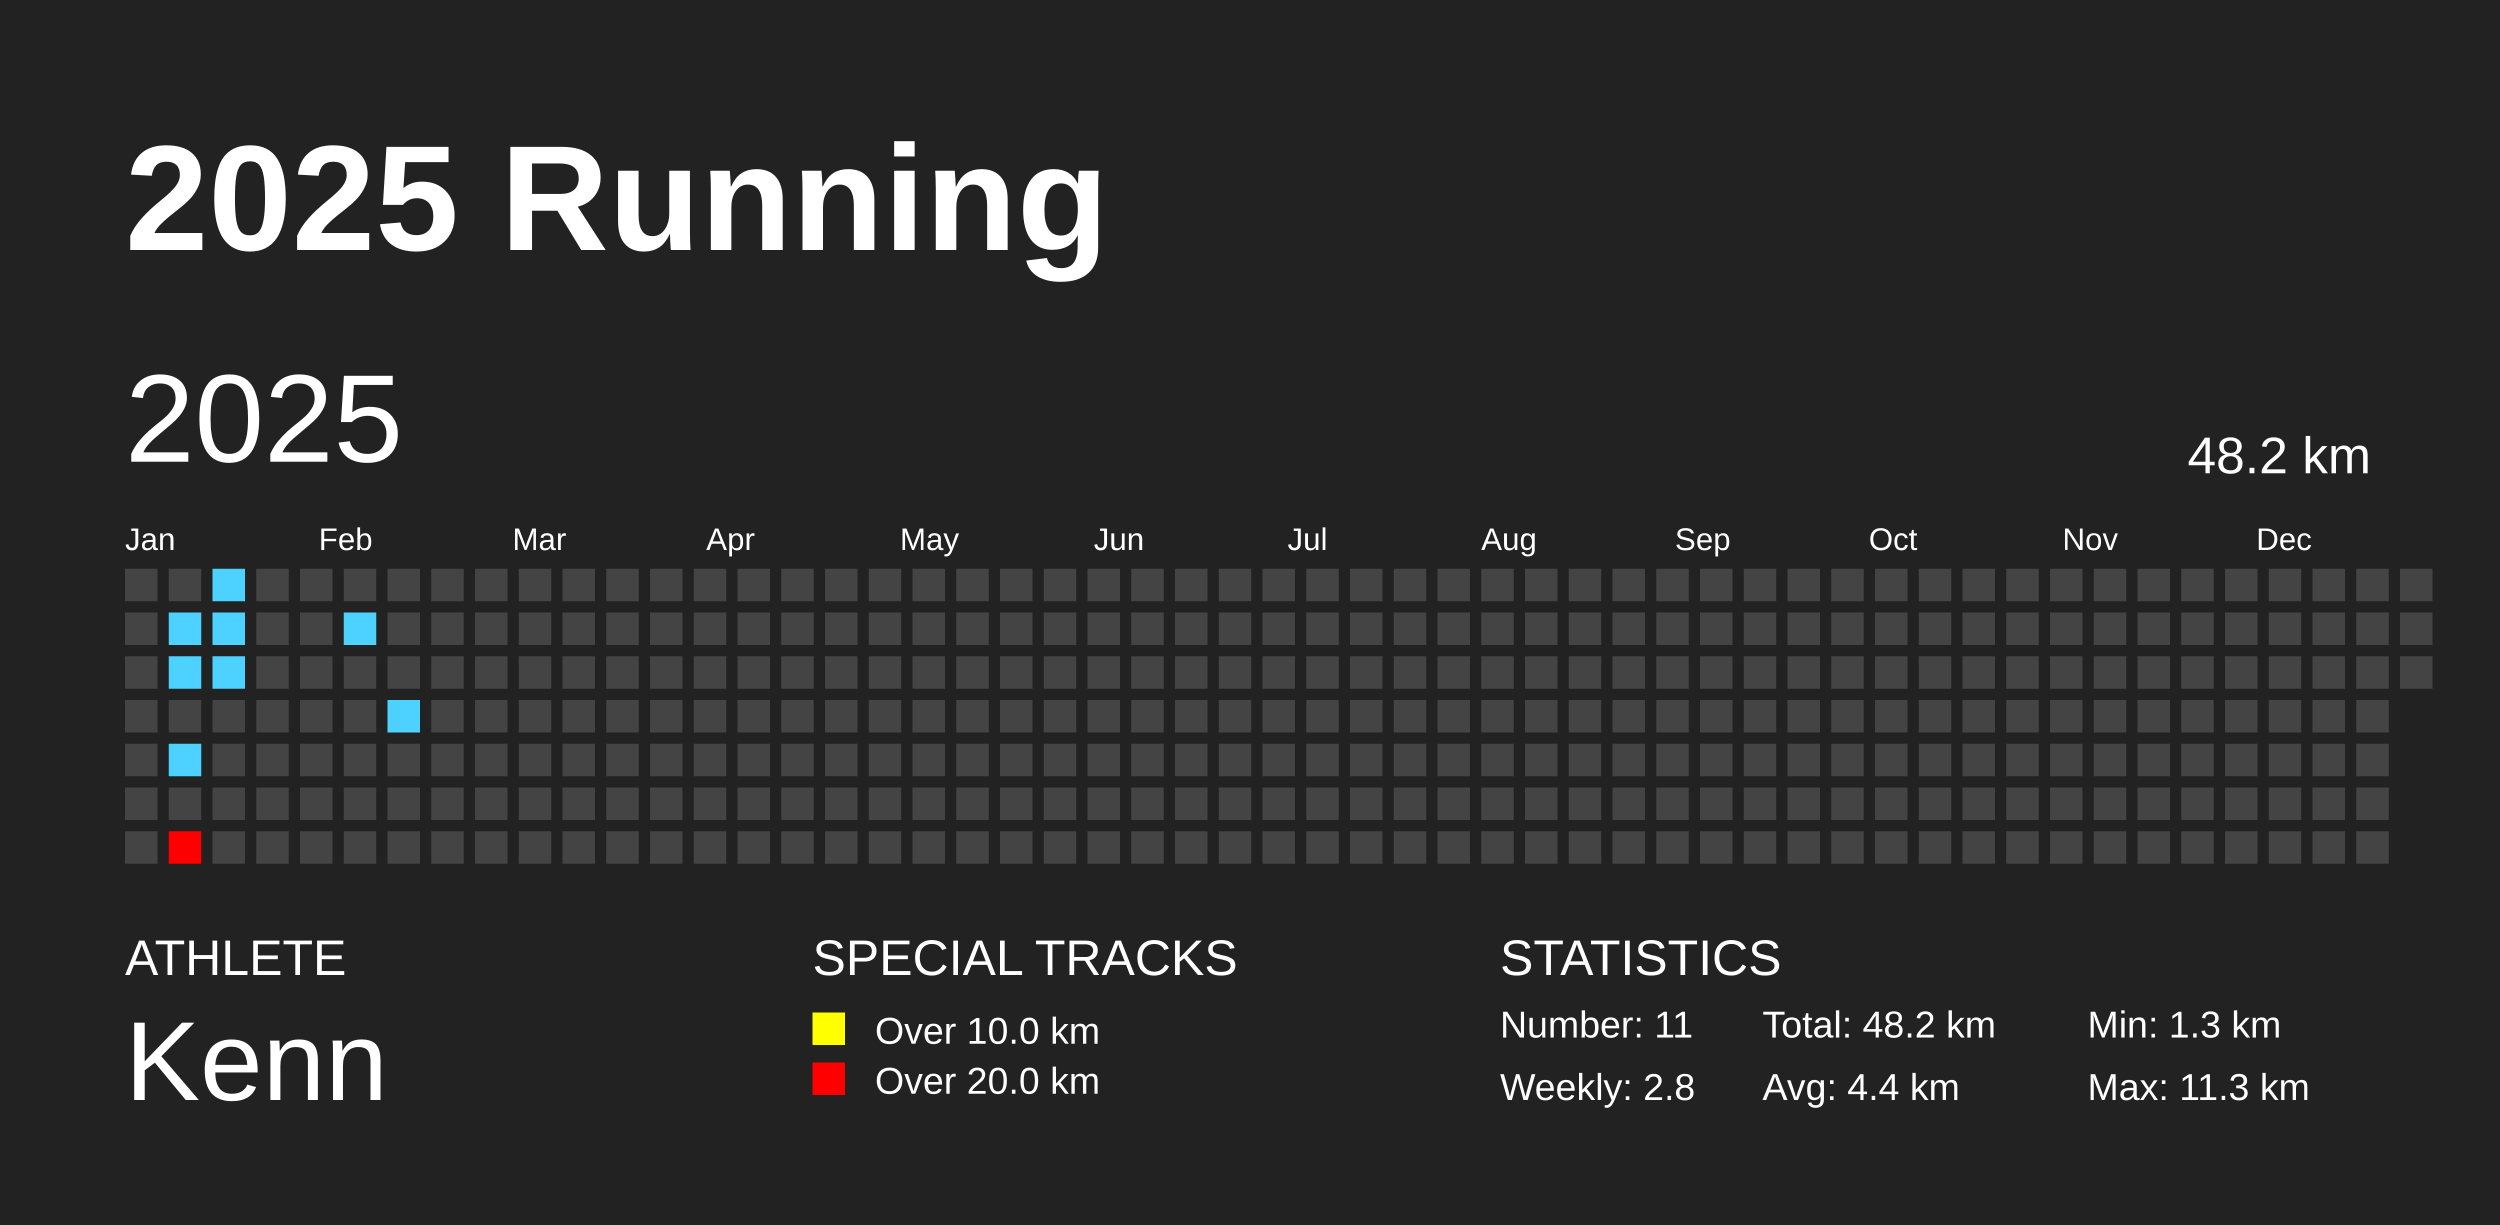
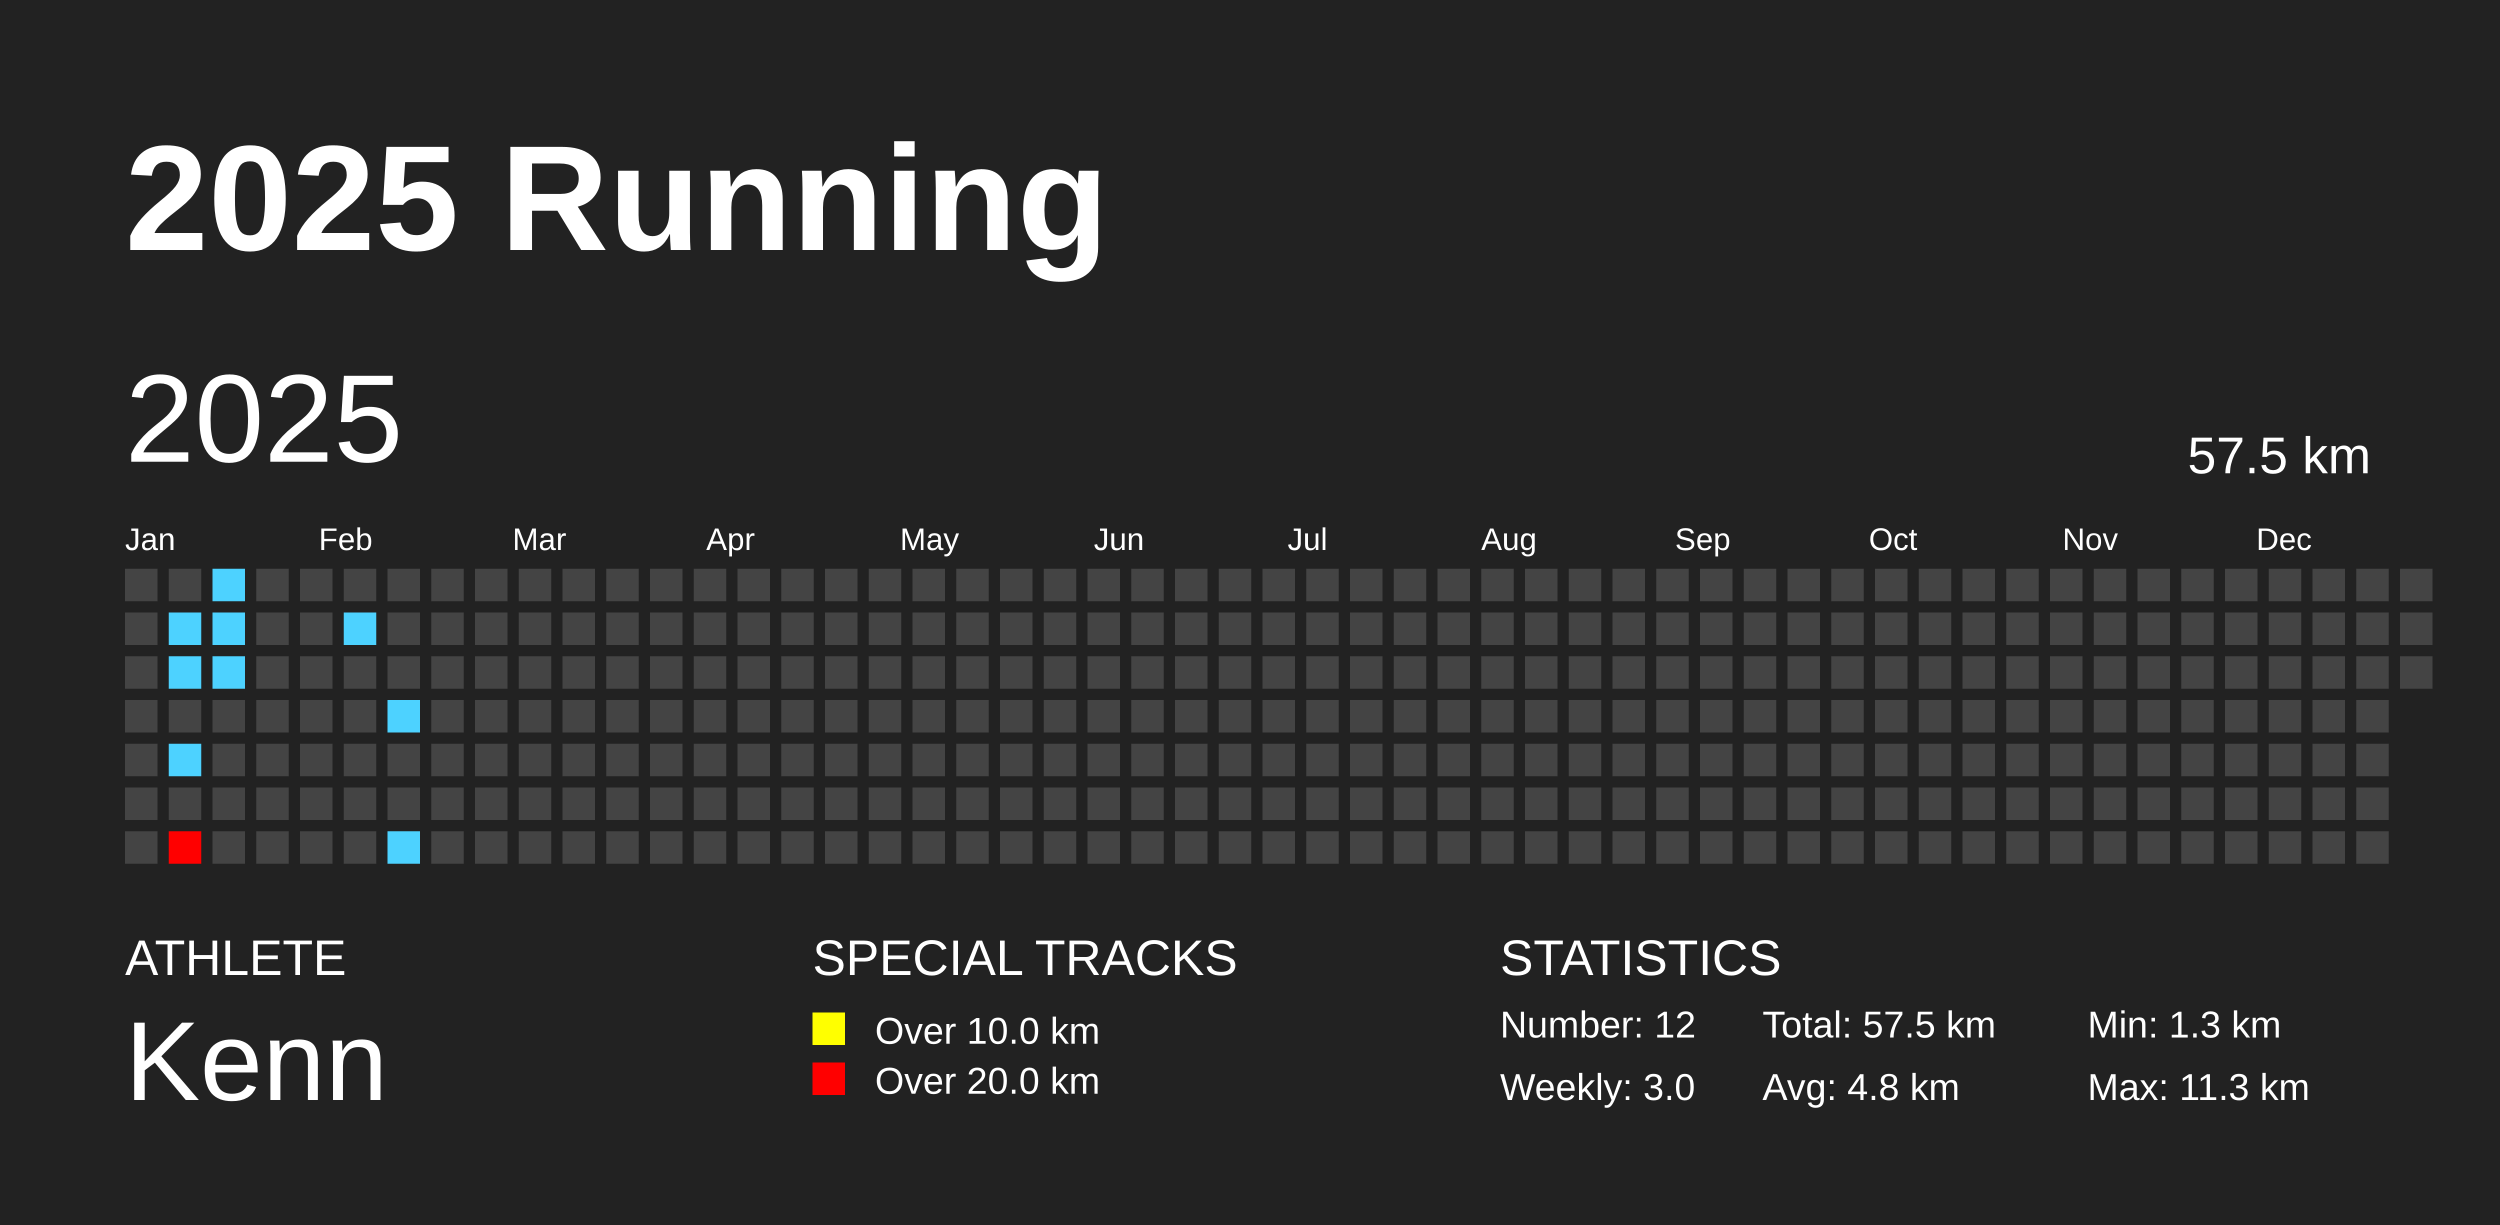
<svg xmlns="http://www.w3.org/2000/svg" baseProfile="full" height="98mm" version="1.1" viewBox="0,0,200,98" width="200mm">
  <defs />
  <rect fill="#222222" height="98" width="200" x="0" y="0" />
  <text fill="#FFFFFF" style="font-size:12px; font-family:Arial; font-weight:bold;" x="10" y="20">2025 Running</text>
  <text fill="#FFFFFF" style="font-size:4px; font-family:Arial" x="10" y="78">ATHLETE</text>
  <text fill="#FFFFFF" style="font-size:9px; font-family:Arial" x="10" y="88">Kenn</text>
  <text fill="#FFFFFF" style="font-size:4px; font-family:Arial" x="65" y="78">SPECIAL TRACKS</text>
  <rect fill="yellow" height="2.6" width="2.6" x="65" y="81" />
  <text fill="#FFFFFF" style="font-size:3px; font-family:Arial" x="70" y="83.5">Over 10.0 km</text>
  <rect fill="red" height="2.6" width="2.6" x="65" y="85" />
  <text fill="#FFFFFF" style="font-size:3px; font-family:Arial" x="70" y="87.5">Over 20.0 km</text>
  <text fill="#FFFFFF" style="font-size:4px; font-family:Arial" x="120" y="78">STATISTICS</text>
-   <text fill="#FFFFFF" style="font-size:3px; font-family:Arial" x="120" y="83">Number: 11</text>
-   <text fill="#FFFFFF" style="font-size:3px; font-family:Arial" x="120" y="88">Weekly: 2.8</text>
-   <text fill="#FFFFFF" style="font-size:3px; font-family:Arial" x="141" y="83">Total: 48.2 km</text>
-   <text fill="#FFFFFF" style="font-size:3px; font-family:Arial" x="141" y="88">Avg: 4.4 km</text>
+   <text fill="#FFFFFF" style="font-size:3px; font-family:Arial" x="120" y="83">Number: 12</text>
+   <text fill="#FFFFFF" style="font-size:3px; font-family:Arial" x="120" y="88">Weekly: 3.0</text>
+   <text fill="#FFFFFF" style="font-size:3px; font-family:Arial" x="141" y="83">Total: 57.5 km</text>
+   <text fill="#FFFFFF" style="font-size:3px; font-family:Arial" x="141" y="88">Avg: 4.8 km</text>
  <text fill="#FFFFFF" style="font-size:3px; font-family:Arial" x="167" y="83">Min: 1.3 km</text>
  <text fill="#FFFFFF" style="font-size:3px; font-family:Arial" x="167" y="88">Max: 11.3 km</text>
  <text dominant-baseline="hanging" fill="#FFFFFF" style="font-size:10.0px; font-family:Arial;" x="10" y="30">2025</text>
-   <text dominant-baseline="hanging" fill="#FFFFFF" style="font-size:4.125px; font-family:Arial;" x="175" y="35">48.2 km</text>
+   <text dominant-baseline="hanging" fill="#FFFFFF" style="font-size:4.125px; font-family:Arial;" x="175" y="35">57.5 km</text>
  <text fill="#FFFFFF" style="font-size:2.5px; font-family:Arial" x="10.0" y="44">Jan</text>
  <text fill="#FFFFFF" style="font-size:2.5px; font-family:Arial" x="25.5" y="44">Feb</text>
  <text fill="#FFFFFF" style="font-size:2.5px; font-family:Arial" x="41.0" y="44">Mar</text>
  <text fill="#FFFFFF" style="font-size:2.5px; font-family:Arial" x="56.5" y="44">Apr</text>
  <text fill="#FFFFFF" style="font-size:2.5px; font-family:Arial" x="72.0" y="44">May</text>
  <text fill="#FFFFFF" style="font-size:2.5px; font-family:Arial" x="87.5" y="44">Jun</text>
  <text fill="#FFFFFF" style="font-size:2.5px; font-family:Arial" x="103.0" y="44">Jul</text>
  <text fill="#FFFFFF" style="font-size:2.5px; font-family:Arial" x="118.5" y="44">Aug</text>
  <text fill="#FFFFFF" style="font-size:2.5px; font-family:Arial" x="134.0" y="44">Sep</text>
  <text fill="#FFFFFF" style="font-size:2.5px; font-family:Arial" x="149.5" y="44">Oct</text>
  <text fill="#FFFFFF" style="font-size:2.5px; font-family:Arial" x="165.0" y="44">Nov</text>
  <text fill="#FFFFFF" style="font-size:2.5px; font-family:Arial" x="180.5" y="44">Dec</text>
  <rect fill="#444444" height="2.6" width="2.6" x="10.0" y="45.5" />
  <rect fill="#444444" height="2.6" width="2.6" x="10.0" y="49.0" />
  <rect fill="#444444" height="2.6" width="2.6" x="10.0" y="52.5" />
  <rect fill="#444444" height="2.6" width="2.6" x="10.0" y="56.0" />
  <rect fill="#444444" height="2.6" width="2.6" x="10.0" y="59.5" />
  <rect fill="#444444" height="2.6" width="2.6" x="10.0" y="63.0" />
  <rect fill="#444444" height="2.6" width="2.6" x="10.0" y="66.5" />
  <rect fill="#444444" height="2.6" width="2.6" x="13.5" y="45.5" />
  <rect fill="#4dd2ff" height="2.6" width="2.6" x="13.5" y="49.0" />
  <rect fill="#4dd2ff" height="2.6" width="2.6" x="13.5" y="52.5" />
  <rect fill="#444444" height="2.6" width="2.6" x="13.5" y="56.0" />
  <rect fill="#4dd2ff" height="2.6" width="2.6" x="13.5" y="59.5" />
  <rect fill="#444444" height="2.6" width="2.6" x="13.5" y="63.0" />
  <rect fill="#ff0000" height="2.6" width="2.6" x="13.5" y="66.5" />
  <rect fill="#4dd2ff" height="2.6" width="2.6" x="17.0" y="45.5" />
  <rect fill="#4dd2ff" height="2.6" width="2.6" x="17.0" y="49.0" />
  <rect fill="#4dd2ff" height="2.6" width="2.6" x="17.0" y="52.5" />
  <rect fill="#444444" height="2.6" width="2.6" x="17.0" y="56.0" />
  <rect fill="#444444" height="2.6" width="2.6" x="17.0" y="59.5" />
  <rect fill="#444444" height="2.6" width="2.6" x="17.0" y="63.0" />
  <rect fill="#444444" height="2.6" width="2.6" x="17.0" y="66.5" />
  <rect fill="#444444" height="2.6" width="2.6" x="20.5" y="45.5" />
  <rect fill="#444444" height="2.6" width="2.6" x="20.5" y="49.0" />
  <rect fill="#444444" height="2.6" width="2.6" x="20.5" y="52.5" />
  <rect fill="#444444" height="2.6" width="2.6" x="20.5" y="56.0" />
  <rect fill="#444444" height="2.6" width="2.6" x="20.5" y="59.5" />
  <rect fill="#444444" height="2.6" width="2.6" x="20.5" y="63.0" />
  <rect fill="#444444" height="2.6" width="2.6" x="20.5" y="66.5" />
  <rect fill="#444444" height="2.6" width="2.6" x="24.0" y="45.5" />
  <rect fill="#444444" height="2.6" width="2.6" x="24.0" y="49.0" />
  <rect fill="#444444" height="2.6" width="2.6" x="24.0" y="52.5" />
  <rect fill="#444444" height="2.6" width="2.6" x="24.0" y="56.0" />
  <rect fill="#444444" height="2.6" width="2.6" x="24.0" y="59.5" />
  <rect fill="#444444" height="2.6" width="2.6" x="24.0" y="63.0" />
  <rect fill="#444444" height="2.6" width="2.6" x="24.0" y="66.5" />
  <rect fill="#444444" height="2.6" width="2.6" x="27.5" y="45.5" />
  <rect fill="#4dd2ff" height="2.6" width="2.6" x="27.5" y="49.0" />
  <rect fill="#444444" height="2.6" width="2.6" x="27.5" y="52.5" />
  <rect fill="#444444" height="2.6" width="2.6" x="27.5" y="56.0" />
  <rect fill="#444444" height="2.6" width="2.6" x="27.5" y="59.5" />
  <rect fill="#444444" height="2.6" width="2.6" x="27.5" y="63.0" />
  <rect fill="#444444" height="2.6" width="2.6" x="27.5" y="66.5" />
  <rect fill="#444444" height="2.6" width="2.6" x="31.0" y="45.5" />
  <rect fill="#444444" height="2.6" width="2.6" x="31.0" y="49.0" />
  <rect fill="#444444" height="2.6" width="2.6" x="31.0" y="52.5" />
  <rect fill="#4dd2ff" height="2.6" width="2.6" x="31.0" y="56.0" />
  <rect fill="#444444" height="2.6" width="2.6" x="31.0" y="59.5" />
  <rect fill="#444444" height="2.6" width="2.6" x="31.0" y="63.0" />
-   <rect fill="#444444" height="2.6" width="2.6" x="31.0" y="66.5" />
+   <rect fill="#4dd2ff" height="2.6" width="2.6" x="31.0" y="66.5" />
  <rect fill="#444444" height="2.6" width="2.6" x="34.5" y="45.5" />
  <rect fill="#444444" height="2.6" width="2.6" x="34.5" y="49.0" />
  <rect fill="#444444" height="2.6" width="2.6" x="34.5" y="52.5" />
  <rect fill="#444444" height="2.6" width="2.6" x="34.5" y="56.0" />
  <rect fill="#444444" height="2.6" width="2.6" x="34.5" y="59.5" />
  <rect fill="#444444" height="2.6" width="2.6" x="34.5" y="63.0" />
  <rect fill="#444444" height="2.6" width="2.6" x="34.5" y="66.5" />
  <rect fill="#444444" height="2.6" width="2.6" x="38.0" y="45.5" />
  <rect fill="#444444" height="2.6" width="2.6" x="38.0" y="49.0" />
  <rect fill="#444444" height="2.6" width="2.6" x="38.0" y="52.5" />
  <rect fill="#444444" height="2.6" width="2.6" x="38.0" y="56.0" />
  <rect fill="#444444" height="2.6" width="2.6" x="38.0" y="59.5" />
  <rect fill="#444444" height="2.6" width="2.6" x="38.0" y="63.0" />
  <rect fill="#444444" height="2.6" width="2.6" x="38.0" y="66.5" />
  <rect fill="#444444" height="2.6" width="2.6" x="41.5" y="45.5" />
  <rect fill="#444444" height="2.6" width="2.6" x="41.5" y="49.0" />
  <rect fill="#444444" height="2.6" width="2.6" x="41.5" y="52.5" />
  <rect fill="#444444" height="2.6" width="2.6" x="41.5" y="56.0" />
  <rect fill="#444444" height="2.6" width="2.6" x="41.5" y="59.5" />
  <rect fill="#444444" height="2.6" width="2.6" x="41.5" y="63.0" />
  <rect fill="#444444" height="2.6" width="2.6" x="41.5" y="66.5" />
  <rect fill="#444444" height="2.6" width="2.6" x="45.0" y="45.5" />
  <rect fill="#444444" height="2.6" width="2.6" x="45.0" y="49.0" />
  <rect fill="#444444" height="2.6" width="2.6" x="45.0" y="52.5" />
  <rect fill="#444444" height="2.6" width="2.6" x="45.0" y="56.0" />
  <rect fill="#444444" height="2.6" width="2.6" x="45.0" y="59.5" />
  <rect fill="#444444" height="2.6" width="2.6" x="45.0" y="63.0" />
  <rect fill="#444444" height="2.6" width="2.6" x="45.0" y="66.5" />
  <rect fill="#444444" height="2.6" width="2.6" x="48.5" y="45.5" />
  <rect fill="#444444" height="2.6" width="2.6" x="48.5" y="49.0" />
  <rect fill="#444444" height="2.6" width="2.6" x="48.5" y="52.5" />
  <rect fill="#444444" height="2.6" width="2.6" x="48.5" y="56.0" />
  <rect fill="#444444" height="2.6" width="2.6" x="48.5" y="59.5" />
  <rect fill="#444444" height="2.6" width="2.6" x="48.5" y="63.0" />
  <rect fill="#444444" height="2.6" width="2.6" x="48.5" y="66.5" />
  <rect fill="#444444" height="2.6" width="2.6" x="52.0" y="45.5" />
  <rect fill="#444444" height="2.6" width="2.6" x="52.0" y="49.0" />
  <rect fill="#444444" height="2.6" width="2.6" x="52.0" y="52.5" />
  <rect fill="#444444" height="2.6" width="2.6" x="52.0" y="56.0" />
  <rect fill="#444444" height="2.6" width="2.6" x="52.0" y="59.5" />
  <rect fill="#444444" height="2.6" width="2.6" x="52.0" y="63.0" />
  <rect fill="#444444" height="2.6" width="2.6" x="52.0" y="66.5" />
  <rect fill="#444444" height="2.6" width="2.6" x="55.5" y="45.5" />
  <rect fill="#444444" height="2.6" width="2.6" x="55.5" y="49.0" />
  <rect fill="#444444" height="2.6" width="2.6" x="55.5" y="52.5" />
  <rect fill="#444444" height="2.6" width="2.6" x="55.5" y="56.0" />
  <rect fill="#444444" height="2.6" width="2.6" x="55.5" y="59.5" />
  <rect fill="#444444" height="2.6" width="2.6" x="55.5" y="63.0" />
  <rect fill="#444444" height="2.6" width="2.6" x="55.5" y="66.5" />
  <rect fill="#444444" height="2.6" width="2.6" x="59.0" y="45.5" />
  <rect fill="#444444" height="2.6" width="2.6" x="59.0" y="49.0" />
  <rect fill="#444444" height="2.6" width="2.6" x="59.0" y="52.5" />
  <rect fill="#444444" height="2.6" width="2.6" x="59.0" y="56.0" />
  <rect fill="#444444" height="2.6" width="2.6" x="59.0" y="59.5" />
  <rect fill="#444444" height="2.6" width="2.6" x="59.0" y="63.0" />
  <rect fill="#444444" height="2.6" width="2.6" x="59.0" y="66.5" />
  <rect fill="#444444" height="2.6" width="2.6" x="62.5" y="45.5" />
  <rect fill="#444444" height="2.6" width="2.6" x="62.5" y="49.0" />
  <rect fill="#444444" height="2.6" width="2.6" x="62.5" y="52.5" />
  <rect fill="#444444" height="2.6" width="2.6" x="62.5" y="56.0" />
  <rect fill="#444444" height="2.6" width="2.6" x="62.5" y="59.5" />
  <rect fill="#444444" height="2.6" width="2.6" x="62.5" y="63.0" />
  <rect fill="#444444" height="2.6" width="2.6" x="62.5" y="66.5" />
  <rect fill="#444444" height="2.6" width="2.6" x="66.0" y="45.5" />
  <rect fill="#444444" height="2.6" width="2.6" x="66.0" y="49.0" />
  <rect fill="#444444" height="2.6" width="2.6" x="66.0" y="52.5" />
  <rect fill="#444444" height="2.6" width="2.6" x="66.0" y="56.0" />
  <rect fill="#444444" height="2.6" width="2.6" x="66.0" y="59.5" />
  <rect fill="#444444" height="2.6" width="2.6" x="66.0" y="63.0" />
  <rect fill="#444444" height="2.6" width="2.6" x="66.0" y="66.5" />
  <rect fill="#444444" height="2.6" width="2.6" x="69.5" y="45.5" />
  <rect fill="#444444" height="2.6" width="2.6" x="69.5" y="49.0" />
  <rect fill="#444444" height="2.6" width="2.6" x="69.5" y="52.5" />
  <rect fill="#444444" height="2.6" width="2.6" x="69.5" y="56.0" />
  <rect fill="#444444" height="2.6" width="2.6" x="69.5" y="59.5" />
  <rect fill="#444444" height="2.6" width="2.6" x="69.5" y="63.0" />
  <rect fill="#444444" height="2.6" width="2.6" x="69.5" y="66.5" />
  <rect fill="#444444" height="2.6" width="2.6" x="73.0" y="45.5" />
  <rect fill="#444444" height="2.6" width="2.6" x="73.0" y="49.0" />
  <rect fill="#444444" height="2.6" width="2.6" x="73.0" y="52.5" />
  <rect fill="#444444" height="2.6" width="2.6" x="73.0" y="56.0" />
  <rect fill="#444444" height="2.6" width="2.6" x="73.0" y="59.5" />
  <rect fill="#444444" height="2.6" width="2.6" x="73.0" y="63.0" />
  <rect fill="#444444" height="2.6" width="2.6" x="73.0" y="66.5" />
  <rect fill="#444444" height="2.6" width="2.6" x="76.5" y="45.5" />
  <rect fill="#444444" height="2.6" width="2.6" x="76.5" y="49.0" />
  <rect fill="#444444" height="2.6" width="2.6" x="76.5" y="52.5" />
  <rect fill="#444444" height="2.6" width="2.6" x="76.5" y="56.0" />
  <rect fill="#444444" height="2.6" width="2.6" x="76.5" y="59.5" />
  <rect fill="#444444" height="2.6" width="2.6" x="76.5" y="63.0" />
  <rect fill="#444444" height="2.6" width="2.6" x="76.5" y="66.5" />
  <rect fill="#444444" height="2.6" width="2.6" x="80.0" y="45.5" />
  <rect fill="#444444" height="2.6" width="2.6" x="80.0" y="49.0" />
  <rect fill="#444444" height="2.6" width="2.6" x="80.0" y="52.5" />
  <rect fill="#444444" height="2.6" width="2.6" x="80.0" y="56.0" />
  <rect fill="#444444" height="2.6" width="2.6" x="80.0" y="59.5" />
  <rect fill="#444444" height="2.6" width="2.6" x="80.0" y="63.0" />
  <rect fill="#444444" height="2.6" width="2.6" x="80.0" y="66.5" />
  <rect fill="#444444" height="2.6" width="2.6" x="83.5" y="45.5" />
  <rect fill="#444444" height="2.6" width="2.6" x="83.5" y="49.0" />
  <rect fill="#444444" height="2.6" width="2.6" x="83.5" y="52.5" />
  <rect fill="#444444" height="2.6" width="2.6" x="83.5" y="56.0" />
  <rect fill="#444444" height="2.6" width="2.6" x="83.5" y="59.5" />
  <rect fill="#444444" height="2.6" width="2.6" x="83.5" y="63.0" />
  <rect fill="#444444" height="2.6" width="2.6" x="83.5" y="66.5" />
  <rect fill="#444444" height="2.6" width="2.6" x="87.0" y="45.5" />
  <rect fill="#444444" height="2.6" width="2.6" x="87.0" y="49.0" />
  <rect fill="#444444" height="2.6" width="2.6" x="87.0" y="52.5" />
  <rect fill="#444444" height="2.6" width="2.6" x="87.0" y="56.0" />
  <rect fill="#444444" height="2.6" width="2.6" x="87.0" y="59.5" />
  <rect fill="#444444" height="2.6" width="2.6" x="87.0" y="63.0" />
  <rect fill="#444444" height="2.6" width="2.6" x="87.0" y="66.5" />
  <rect fill="#444444" height="2.6" width="2.6" x="90.5" y="45.5" />
  <rect fill="#444444" height="2.6" width="2.6" x="90.5" y="49.0" />
  <rect fill="#444444" height="2.6" width="2.6" x="90.5" y="52.5" />
  <rect fill="#444444" height="2.6" width="2.6" x="90.5" y="56.0" />
  <rect fill="#444444" height="2.6" width="2.6" x="90.5" y="59.5" />
  <rect fill="#444444" height="2.6" width="2.6" x="90.5" y="63.0" />
  <rect fill="#444444" height="2.6" width="2.6" x="90.5" y="66.5" />
  <rect fill="#444444" height="2.6" width="2.6" x="94.0" y="45.5" />
  <rect fill="#444444" height="2.6" width="2.6" x="94.0" y="49.0" />
  <rect fill="#444444" height="2.6" width="2.6" x="94.0" y="52.5" />
  <rect fill="#444444" height="2.6" width="2.6" x="94.0" y="56.0" />
  <rect fill="#444444" height="2.6" width="2.6" x="94.0" y="59.5" />
  <rect fill="#444444" height="2.6" width="2.6" x="94.0" y="63.0" />
  <rect fill="#444444" height="2.6" width="2.6" x="94.0" y="66.5" />
  <rect fill="#444444" height="2.6" width="2.6" x="97.5" y="45.5" />
  <rect fill="#444444" height="2.6" width="2.6" x="97.5" y="49.0" />
  <rect fill="#444444" height="2.6" width="2.6" x="97.5" y="52.5" />
  <rect fill="#444444" height="2.6" width="2.6" x="97.5" y="56.0" />
  <rect fill="#444444" height="2.6" width="2.6" x="97.5" y="59.5" />
  <rect fill="#444444" height="2.6" width="2.6" x="97.5" y="63.0" />
  <rect fill="#444444" height="2.6" width="2.6" x="97.5" y="66.5" />
  <rect fill="#444444" height="2.6" width="2.6" x="101.0" y="45.5" />
  <rect fill="#444444" height="2.6" width="2.6" x="101.0" y="49.0" />
  <rect fill="#444444" height="2.6" width="2.6" x="101.0" y="52.5" />
  <rect fill="#444444" height="2.6" width="2.6" x="101.0" y="56.0" />
  <rect fill="#444444" height="2.6" width="2.6" x="101.0" y="59.5" />
  <rect fill="#444444" height="2.6" width="2.6" x="101.0" y="63.0" />
  <rect fill="#444444" height="2.6" width="2.6" x="101.0" y="66.5" />
  <rect fill="#444444" height="2.6" width="2.6" x="104.5" y="45.5" />
  <rect fill="#444444" height="2.6" width="2.6" x="104.5" y="49.0" />
  <rect fill="#444444" height="2.6" width="2.6" x="104.5" y="52.5" />
  <rect fill="#444444" height="2.6" width="2.6" x="104.5" y="56.0" />
  <rect fill="#444444" height="2.6" width="2.6" x="104.5" y="59.5" />
  <rect fill="#444444" height="2.6" width="2.6" x="104.5" y="63.0" />
  <rect fill="#444444" height="2.6" width="2.6" x="104.5" y="66.5" />
  <rect fill="#444444" height="2.6" width="2.6" x="108.0" y="45.5" />
  <rect fill="#444444" height="2.6" width="2.6" x="108.0" y="49.0" />
  <rect fill="#444444" height="2.6" width="2.6" x="108.0" y="52.5" />
  <rect fill="#444444" height="2.6" width="2.6" x="108.0" y="56.0" />
  <rect fill="#444444" height="2.6" width="2.6" x="108.0" y="59.5" />
  <rect fill="#444444" height="2.6" width="2.6" x="108.0" y="63.0" />
  <rect fill="#444444" height="2.6" width="2.6" x="108.0" y="66.5" />
  <rect fill="#444444" height="2.6" width="2.6" x="111.5" y="45.5" />
  <rect fill="#444444" height="2.6" width="2.6" x="111.5" y="49.0" />
  <rect fill="#444444" height="2.6" width="2.6" x="111.5" y="52.5" />
  <rect fill="#444444" height="2.6" width="2.6" x="111.5" y="56.0" />
  <rect fill="#444444" height="2.6" width="2.6" x="111.5" y="59.5" />
  <rect fill="#444444" height="2.6" width="2.6" x="111.5" y="63.0" />
  <rect fill="#444444" height="2.6" width="2.6" x="111.5" y="66.5" />
  <rect fill="#444444" height="2.6" width="2.6" x="115.0" y="45.5" />
  <rect fill="#444444" height="2.6" width="2.6" x="115.0" y="49.0" />
  <rect fill="#444444" height="2.6" width="2.6" x="115.0" y="52.5" />
  <rect fill="#444444" height="2.6" width="2.6" x="115.0" y="56.0" />
  <rect fill="#444444" height="2.6" width="2.6" x="115.0" y="59.5" />
  <rect fill="#444444" height="2.6" width="2.6" x="115.0" y="63.0" />
  <rect fill="#444444" height="2.6" width="2.6" x="115.0" y="66.5" />
  <rect fill="#444444" height="2.6" width="2.6" x="118.5" y="45.5" />
  <rect fill="#444444" height="2.6" width="2.6" x="118.5" y="49.0" />
  <rect fill="#444444" height="2.6" width="2.6" x="118.5" y="52.5" />
  <rect fill="#444444" height="2.6" width="2.6" x="118.5" y="56.0" />
  <rect fill="#444444" height="2.6" width="2.6" x="118.5" y="59.5" />
  <rect fill="#444444" height="2.6" width="2.6" x="118.5" y="63.0" />
  <rect fill="#444444" height="2.6" width="2.6" x="118.5" y="66.5" />
  <rect fill="#444444" height="2.6" width="2.6" x="122.0" y="45.5" />
  <rect fill="#444444" height="2.6" width="2.6" x="122.0" y="49.0" />
  <rect fill="#444444" height="2.6" width="2.6" x="122.0" y="52.5" />
  <rect fill="#444444" height="2.6" width="2.6" x="122.0" y="56.0" />
  <rect fill="#444444" height="2.6" width="2.6" x="122.0" y="59.5" />
  <rect fill="#444444" height="2.6" width="2.6" x="122.0" y="63.0" />
  <rect fill="#444444" height="2.6" width="2.6" x="122.0" y="66.5" />
  <rect fill="#444444" height="2.6" width="2.6" x="125.5" y="45.5" />
  <rect fill="#444444" height="2.6" width="2.6" x="125.5" y="49.0" />
  <rect fill="#444444" height="2.6" width="2.6" x="125.5" y="52.5" />
  <rect fill="#444444" height="2.6" width="2.6" x="125.5" y="56.0" />
  <rect fill="#444444" height="2.6" width="2.6" x="125.5" y="59.5" />
  <rect fill="#444444" height="2.6" width="2.6" x="125.5" y="63.0" />
  <rect fill="#444444" height="2.6" width="2.6" x="125.5" y="66.5" />
  <rect fill="#444444" height="2.6" width="2.6" x="129.0" y="45.5" />
  <rect fill="#444444" height="2.6" width="2.6" x="129.0" y="49.0" />
  <rect fill="#444444" height="2.6" width="2.6" x="129.0" y="52.5" />
  <rect fill="#444444" height="2.6" width="2.6" x="129.0" y="56.0" />
  <rect fill="#444444" height="2.6" width="2.6" x="129.0" y="59.5" />
  <rect fill="#444444" height="2.6" width="2.6" x="129.0" y="63.0" />
  <rect fill="#444444" height="2.6" width="2.6" x="129.0" y="66.5" />
  <rect fill="#444444" height="2.6" width="2.6" x="132.5" y="45.5" />
  <rect fill="#444444" height="2.6" width="2.6" x="132.5" y="49.0" />
  <rect fill="#444444" height="2.6" width="2.6" x="132.5" y="52.5" />
  <rect fill="#444444" height="2.6" width="2.6" x="132.5" y="56.0" />
  <rect fill="#444444" height="2.6" width="2.6" x="132.5" y="59.5" />
  <rect fill="#444444" height="2.6" width="2.6" x="132.5" y="63.0" />
  <rect fill="#444444" height="2.6" width="2.6" x="132.5" y="66.5" />
  <rect fill="#444444" height="2.6" width="2.6" x="136.0" y="45.5" />
  <rect fill="#444444" height="2.6" width="2.6" x="136.0" y="49.0" />
  <rect fill="#444444" height="2.6" width="2.6" x="136.0" y="52.5" />
  <rect fill="#444444" height="2.6" width="2.6" x="136.0" y="56.0" />
  <rect fill="#444444" height="2.6" width="2.6" x="136.0" y="59.5" />
  <rect fill="#444444" height="2.6" width="2.6" x="136.0" y="63.0" />
  <rect fill="#444444" height="2.6" width="2.6" x="136.0" y="66.5" />
  <rect fill="#444444" height="2.6" width="2.6" x="139.5" y="45.5" />
  <rect fill="#444444" height="2.6" width="2.6" x="139.5" y="49.0" />
  <rect fill="#444444" height="2.6" width="2.6" x="139.5" y="52.5" />
  <rect fill="#444444" height="2.6" width="2.6" x="139.5" y="56.0" />
  <rect fill="#444444" height="2.6" width="2.6" x="139.5" y="59.5" />
  <rect fill="#444444" height="2.6" width="2.6" x="139.5" y="63.0" />
  <rect fill="#444444" height="2.6" width="2.6" x="139.5" y="66.5" />
  <rect fill="#444444" height="2.6" width="2.6" x="143.0" y="45.5" />
  <rect fill="#444444" height="2.6" width="2.6" x="143.0" y="49.0" />
  <rect fill="#444444" height="2.6" width="2.6" x="143.0" y="52.5" />
  <rect fill="#444444" height="2.6" width="2.6" x="143.0" y="56.0" />
  <rect fill="#444444" height="2.6" width="2.6" x="143.0" y="59.5" />
  <rect fill="#444444" height="2.6" width="2.6" x="143.0" y="63.0" />
  <rect fill="#444444" height="2.6" width="2.6" x="143.0" y="66.5" />
  <rect fill="#444444" height="2.6" width="2.6" x="146.5" y="45.5" />
  <rect fill="#444444" height="2.6" width="2.6" x="146.5" y="49.0" />
  <rect fill="#444444" height="2.6" width="2.6" x="146.5" y="52.5" />
  <rect fill="#444444" height="2.6" width="2.6" x="146.5" y="56.0" />
  <rect fill="#444444" height="2.6" width="2.6" x="146.5" y="59.5" />
  <rect fill="#444444" height="2.6" width="2.6" x="146.5" y="63.0" />
  <rect fill="#444444" height="2.6" width="2.6" x="146.5" y="66.5" />
  <rect fill="#444444" height="2.6" width="2.6" x="150.0" y="45.5" />
  <rect fill="#444444" height="2.6" width="2.6" x="150.0" y="49.0" />
  <rect fill="#444444" height="2.6" width="2.6" x="150.0" y="52.5" />
  <rect fill="#444444" height="2.6" width="2.6" x="150.0" y="56.0" />
  <rect fill="#444444" height="2.6" width="2.6" x="150.0" y="59.5" />
  <rect fill="#444444" height="2.6" width="2.6" x="150.0" y="63.0" />
  <rect fill="#444444" height="2.6" width="2.6" x="150.0" y="66.5" />
  <rect fill="#444444" height="2.6" width="2.6" x="153.5" y="45.5" />
  <rect fill="#444444" height="2.6" width="2.6" x="153.5" y="49.0" />
  <rect fill="#444444" height="2.6" width="2.6" x="153.5" y="52.5" />
  <rect fill="#444444" height="2.6" width="2.6" x="153.5" y="56.0" />
  <rect fill="#444444" height="2.6" width="2.6" x="153.5" y="59.5" />
  <rect fill="#444444" height="2.6" width="2.6" x="153.5" y="63.0" />
  <rect fill="#444444" height="2.6" width="2.6" x="153.5" y="66.5" />
  <rect fill="#444444" height="2.6" width="2.6" x="157.0" y="45.5" />
  <rect fill="#444444" height="2.6" width="2.6" x="157.0" y="49.0" />
  <rect fill="#444444" height="2.6" width="2.6" x="157.0" y="52.5" />
  <rect fill="#444444" height="2.6" width="2.6" x="157.0" y="56.0" />
  <rect fill="#444444" height="2.6" width="2.6" x="157.0" y="59.5" />
  <rect fill="#444444" height="2.6" width="2.6" x="157.0" y="63.0" />
  <rect fill="#444444" height="2.6" width="2.6" x="157.0" y="66.5" />
  <rect fill="#444444" height="2.6" width="2.6" x="160.5" y="45.5" />
  <rect fill="#444444" height="2.6" width="2.6" x="160.5" y="49.0" />
  <rect fill="#444444" height="2.6" width="2.6" x="160.5" y="52.5" />
  <rect fill="#444444" height="2.6" width="2.6" x="160.5" y="56.0" />
  <rect fill="#444444" height="2.6" width="2.6" x="160.5" y="59.5" />
  <rect fill="#444444" height="2.6" width="2.6" x="160.5" y="63.0" />
  <rect fill="#444444" height="2.6" width="2.6" x="160.5" y="66.5" />
  <rect fill="#444444" height="2.6" width="2.6" x="164.0" y="45.5" />
  <rect fill="#444444" height="2.6" width="2.6" x="164.0" y="49.0" />
  <rect fill="#444444" height="2.6" width="2.6" x="164.0" y="52.5" />
  <rect fill="#444444" height="2.6" width="2.6" x="164.0" y="56.0" />
  <rect fill="#444444" height="2.6" width="2.6" x="164.0" y="59.5" />
  <rect fill="#444444" height="2.6" width="2.6" x="164.0" y="63.0" />
  <rect fill="#444444" height="2.6" width="2.6" x="164.0" y="66.5" />
  <rect fill="#444444" height="2.6" width="2.6" x="167.5" y="45.5" />
  <rect fill="#444444" height="2.6" width="2.6" x="167.5" y="49.0" />
  <rect fill="#444444" height="2.6" width="2.6" x="167.5" y="52.5" />
  <rect fill="#444444" height="2.6" width="2.6" x="167.5" y="56.0" />
  <rect fill="#444444" height="2.6" width="2.6" x="167.5" y="59.5" />
  <rect fill="#444444" height="2.6" width="2.6" x="167.5" y="63.0" />
  <rect fill="#444444" height="2.6" width="2.6" x="167.5" y="66.5" />
  <rect fill="#444444" height="2.6" width="2.6" x="171.0" y="45.5" />
  <rect fill="#444444" height="2.6" width="2.6" x="171.0" y="49.0" />
  <rect fill="#444444" height="2.6" width="2.6" x="171.0" y="52.5" />
  <rect fill="#444444" height="2.6" width="2.6" x="171.0" y="56.0" />
  <rect fill="#444444" height="2.6" width="2.6" x="171.0" y="59.5" />
  <rect fill="#444444" height="2.6" width="2.6" x="171.0" y="63.0" />
  <rect fill="#444444" height="2.6" width="2.6" x="171.0" y="66.5" />
  <rect fill="#444444" height="2.6" width="2.6" x="174.5" y="45.5" />
  <rect fill="#444444" height="2.6" width="2.6" x="174.5" y="49.0" />
  <rect fill="#444444" height="2.6" width="2.6" x="174.5" y="52.5" />
  <rect fill="#444444" height="2.6" width="2.6" x="174.5" y="56.0" />
  <rect fill="#444444" height="2.6" width="2.6" x="174.5" y="59.5" />
  <rect fill="#444444" height="2.6" width="2.6" x="174.5" y="63.0" />
  <rect fill="#444444" height="2.6" width="2.6" x="174.5" y="66.5" />
  <rect fill="#444444" height="2.6" width="2.6" x="178.0" y="45.5" />
  <rect fill="#444444" height="2.6" width="2.6" x="178.0" y="49.0" />
  <rect fill="#444444" height="2.6" width="2.6" x="178.0" y="52.5" />
  <rect fill="#444444" height="2.6" width="2.6" x="178.0" y="56.0" />
  <rect fill="#444444" height="2.6" width="2.6" x="178.0" y="59.5" />
  <rect fill="#444444" height="2.6" width="2.6" x="178.0" y="63.0" />
  <rect fill="#444444" height="2.6" width="2.6" x="178.0" y="66.5" />
  <rect fill="#444444" height="2.6" width="2.6" x="181.5" y="45.5" />
  <rect fill="#444444" height="2.6" width="2.6" x="181.5" y="49.0" />
  <rect fill="#444444" height="2.6" width="2.6" x="181.5" y="52.5" />
  <rect fill="#444444" height="2.6" width="2.6" x="181.5" y="56.0" />
  <rect fill="#444444" height="2.6" width="2.6" x="181.5" y="59.5" />
  <rect fill="#444444" height="2.6" width="2.6" x="181.5" y="63.0" />
  <rect fill="#444444" height="2.6" width="2.6" x="181.5" y="66.5" />
  <rect fill="#444444" height="2.6" width="2.6" x="185.0" y="45.5" />
  <rect fill="#444444" height="2.6" width="2.6" x="185.0" y="49.0" />
  <rect fill="#444444" height="2.6" width="2.6" x="185.0" y="52.5" />
  <rect fill="#444444" height="2.6" width="2.6" x="185.0" y="56.0" />
  <rect fill="#444444" height="2.6" width="2.6" x="185.0" y="59.5" />
  <rect fill="#444444" height="2.6" width="2.6" x="185.0" y="63.0" />
  <rect fill="#444444" height="2.6" width="2.6" x="185.0" y="66.5" />
  <rect fill="#444444" height="2.6" width="2.6" x="188.5" y="45.5" />
  <rect fill="#444444" height="2.6" width="2.6" x="188.5" y="49.0" />
  <rect fill="#444444" height="2.6" width="2.6" x="188.5" y="52.5" />
  <rect fill="#444444" height="2.6" width="2.6" x="188.5" y="56.0" />
  <rect fill="#444444" height="2.6" width="2.6" x="188.5" y="59.5" />
  <rect fill="#444444" height="2.6" width="2.6" x="188.5" y="63.0" />
  <rect fill="#444444" height="2.6" width="2.6" x="188.5" y="66.5" />
  <rect fill="#444444" height="2.6" width="2.6" x="192.0" y="45.5" />
  <rect fill="#444444" height="2.6" width="2.6" x="192.0" y="49.0" />
  <rect fill="#444444" height="2.6" width="2.6" x="192.0" y="52.5" />
</svg>
